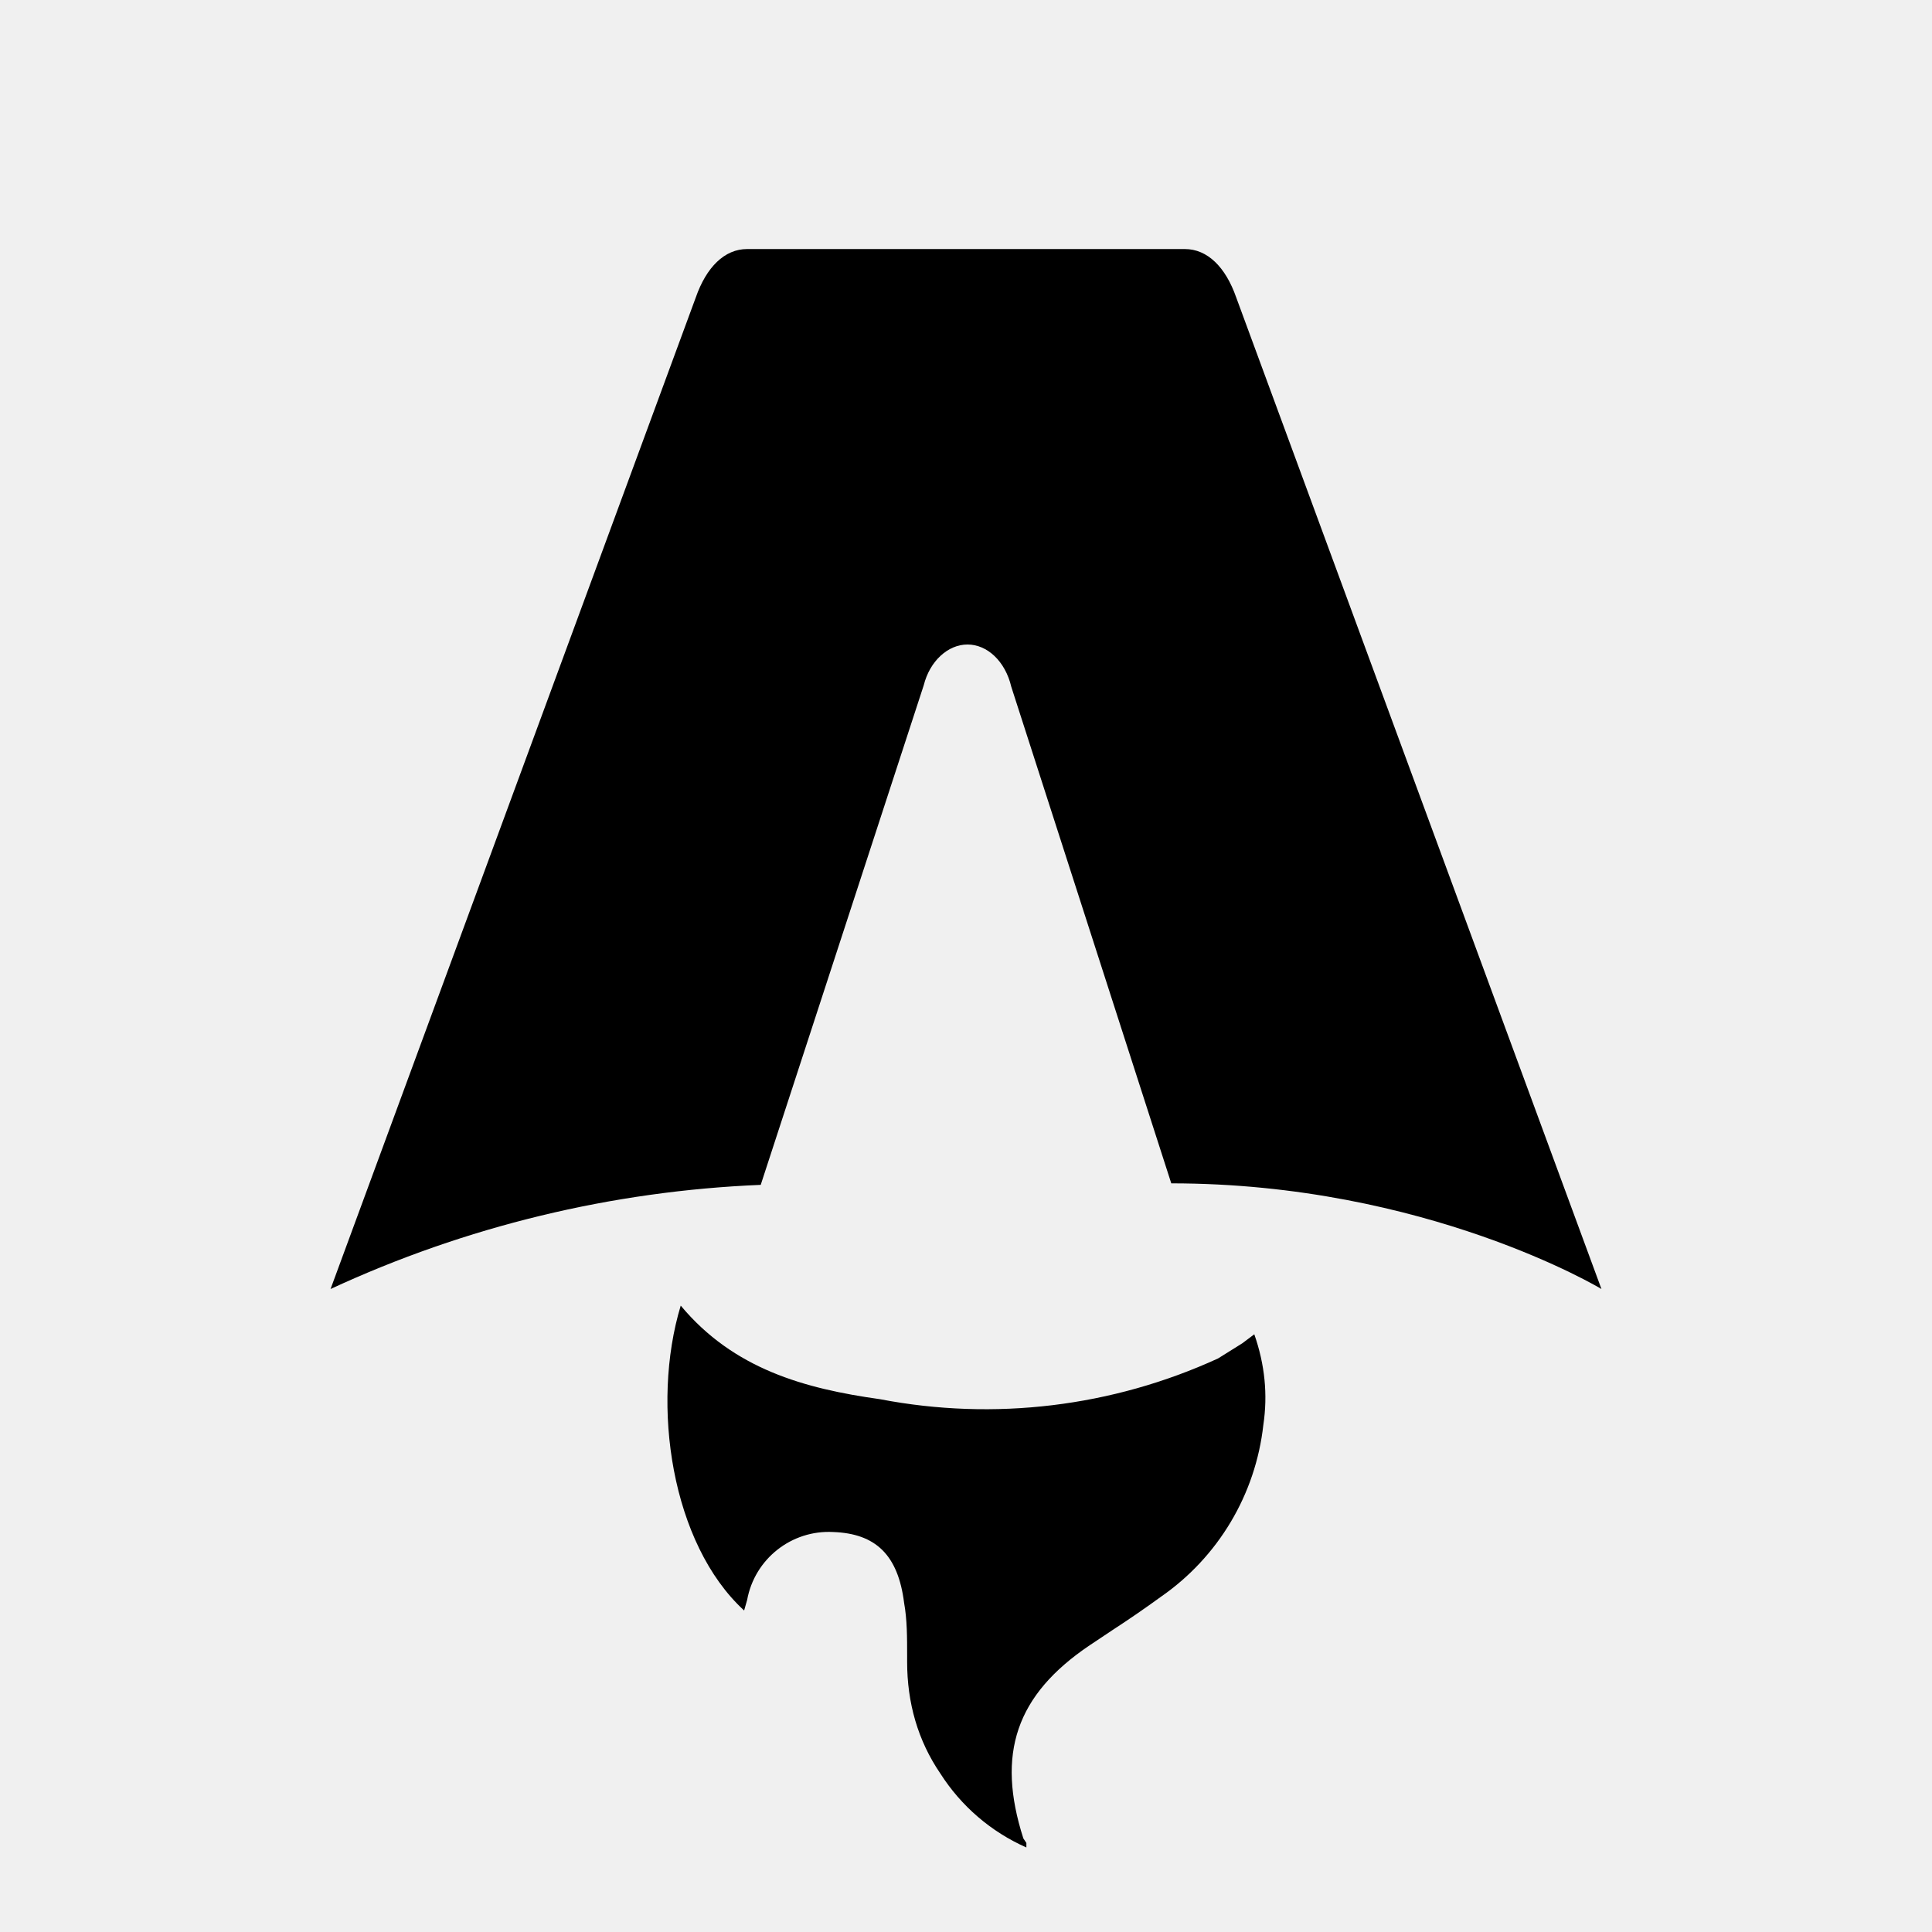
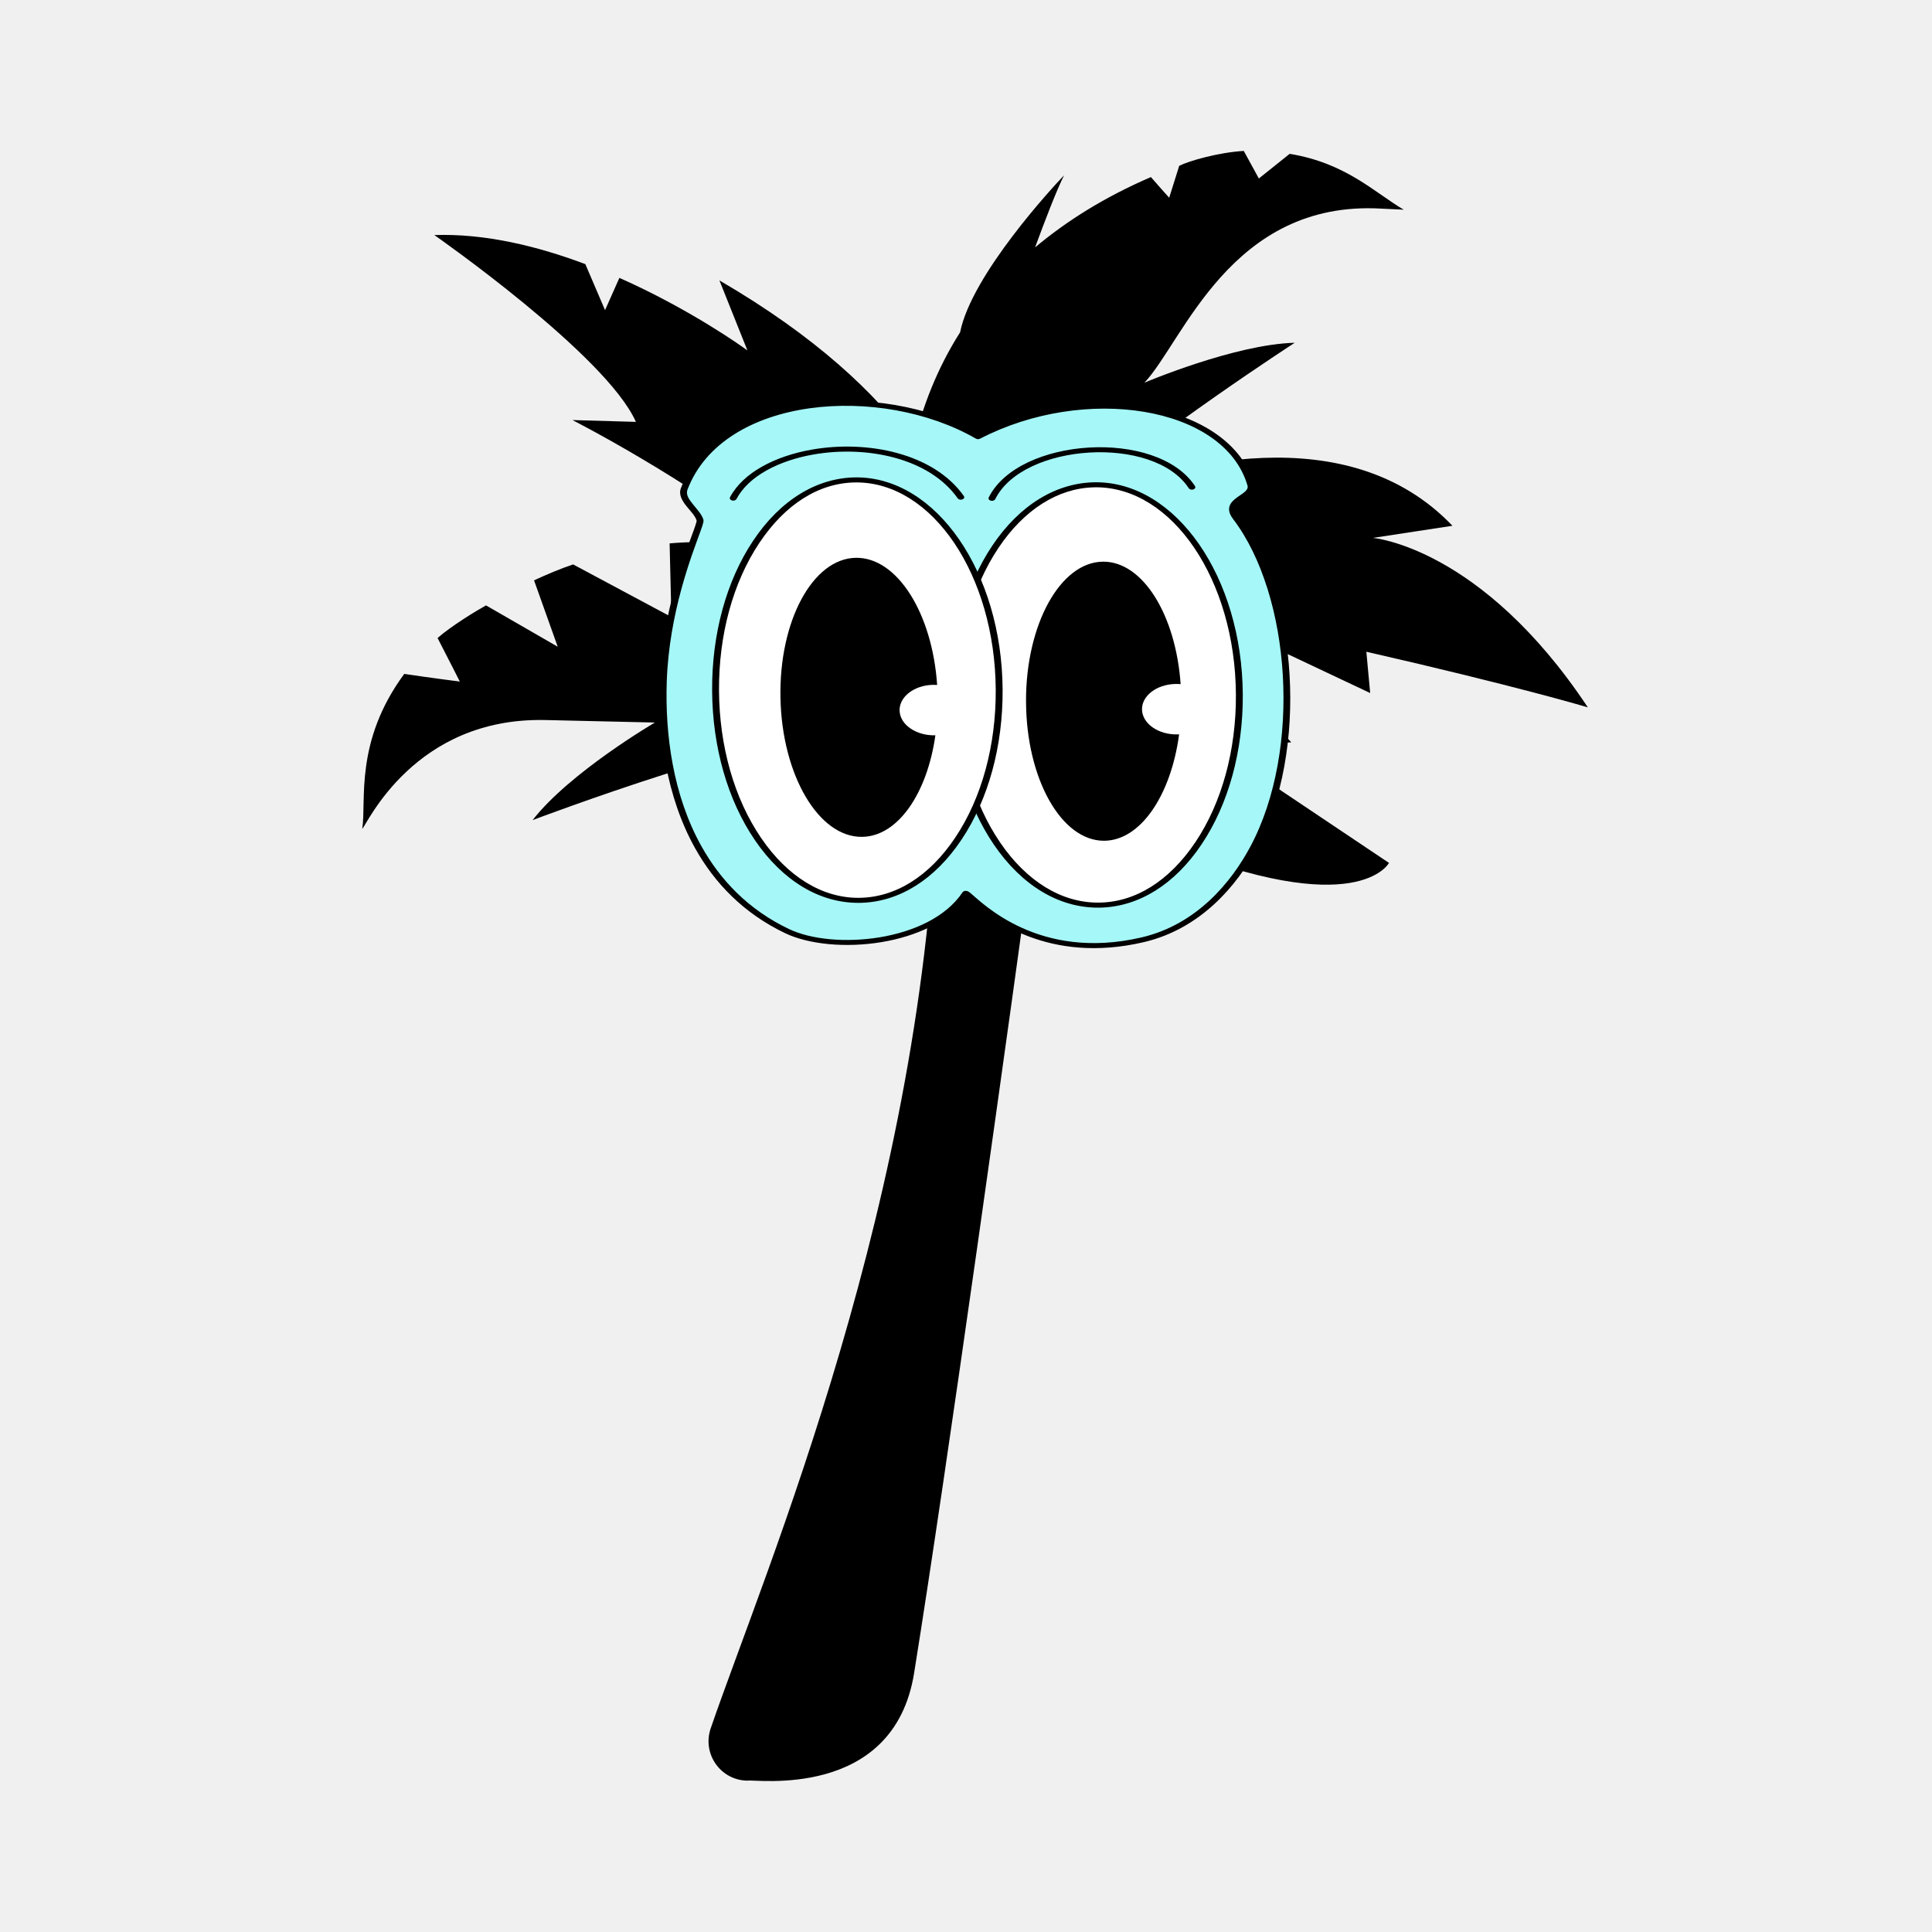
- <svg xmlns="http://www.w3.org/2000/svg" fill="none" viewBox="0 0 128 128">
-   <path d="M50.4 78.5a75.1 75.1 0 0 0-28.5 6.9l24.2-65.7c.7-2 1.9-3.2 3.4-3.2h29c1.5 0 2.7 1.2 3.4 3.2l24.2 65.7s-11.6-7-28.5-7L67 45.5c-.4-1.7-1.6-2.8-2.9-2.8-1.3 0-2.5 1.1-2.9 2.7L50.4 78.5Zm-1.1 28.2Zm-4.2-20.2c-2 6.6-.6 15.8 4.2 20.2a17.5 17.5 0 0 1 .2-.7 5.5 5.5 0 0 1 5.7-4.5c2.8.1 4.3 1.5 4.7 4.7.2 1.1.2 2.3.2 3.5v.4c0 2.7.7 5.2 2.2 7.4a13 13 0 0 0 5.7 4.9v-.3l-.2-.3c-1.8-5.6-.5-9.5 4.4-12.8l1.5-1a73 73 0 0 0 3.2-2.2 16 16 0 0 0 6.8-11.4c.3-2 .1-4-.6-6l-.8.6-1.6 1a37 37 0 0 1-22.4 2.7c-5-.7-9.7-2-13.2-6.2Z" />
-   <style>
-         path { fill: #000; }
-         @media (prefers-color-scheme: dark) {
-             path { fill: #FFF; }
-         }
-     </style>
+ <svg xmlns="http://www.w3.org/2000/svg" width="64" height="64" viewBox="0 0 64 64" fill="none">
+   <path d="M18.058 23.852L21.694 23.935C21.694 23.935 18.878 25.581 17.643 27.167C17.643 27.167 25.805 24.079 28.05 24.32L26.351 25.917C26.463 25.917 31.359 25.879 31.048 25.881C30.667 39.63 25.354 51.98 23.543 57.254C23.251 58.105 23.881 58.986 24.772 58.986C24.973 58.928 29.603 59.648 30.281 55.423C31.382 48.579 33.348 34.444 34.523 25.889C35.301 26.859 35.968 27.565 35.968 27.565L36.608 26.574C38.283 28.802 39.581 30.061 39.581 30.061L38.622 27.971C44.984 30.563 46.012 28.585 46.012 28.585L40.285 24.746L42.775 24.59C41.025 22.612 38.402 21.506 36.431 20.917C37.993 21.016 39.224 21.165 39.224 21.165L38.529 19.719L45.389 22.958L45.262 21.59C50.225 22.723 52.599 23.432 52.599 23.432C49.066 18.11 45.48 17.819 45.48 17.819L48.114 17.417C44.664 13.802 38.956 15.312 35.758 16.59C38.228 14.378 42.889 11.355 42.889 11.355C40.904 11.404 37.911 12.677 37.911 12.677C39.191 11.325 40.761 6.62 45.763 6.911L46.5 6.946C45.519 6.368 44.586 5.402 42.722 5.096L41.701 5.913L41.202 5C40.384 5.046 39.395 5.325 39.063 5.493L38.731 6.55C38.731 6.55 38.469 6.262 38.125 5.866C36.592 6.526 35.333 7.319 34.288 8.196C34.62 7.295 35.001 6.298 35.25 5.806C34.893 6.178 32.185 9.097 31.805 11.007C31.04 12.211 30.554 13.479 30.255 14.739C29.011 13.025 27.015 11.141 23.832 9.289L24.759 11.608C24.581 11.476 22.847 10.238 20.518 9.205L20.043 10.274L19.39 8.749C17.821 8.16 16.076 7.728 14.388 7.787C14.388 7.787 20.079 11.752 21.065 13.975L18.962 13.915C18.962 13.915 22.704 15.818 25.801 18.266C24.678 18.001 23.471 17.887 22.182 18L22.241 20.439L18.985 18.697C18.558 18.841 18.13 19.021 17.691 19.225L18.475 21.424C18.345 21.351 17.251 20.715 16.099 20.054C15.749 20.249 14.956 20.732 14.495 21.135C14.899 21.916 15.232 22.577 15.232 22.577C15.232 22.577 14.365 22.469 13.391 22.324C11.731 24.579 12.143 26.53 12 27.456C12.167 27.295 13.726 23.76 18.058 23.852V23.852Z" fill="black" />
+   <g clip-path="url(#clip0_382_8159)">
+     <path fill-rule="evenodd" clip-rule="evenodd" d="M32.354 14.493C32.305 14.467 34.4 13.694 35.118 13.598C36.012 13.479 37.401 13.43 38.683 13.767C39.811 14.063 40.743 14.78 41.107 15.418C41.339 15.825 41.911 16.124 40.937 16.581C40.589 16.744 40.905 17.103 41.117 17.422C41.693 18.29 41.719 18.735 42.007 19.513C42.446 20.703 42.504 22.156 42.571 23.347C42.668 25.06 42.206 26.797 41.319 28.415C40.213 30.431 38.273 31.176 36.599 31.287C33.772 31.473 31.995 29.537 31.923 29.631C31.486 30.205 30.677 30.746 30.114 30.903C27.578 31.609 25.758 31.175 24.246 29.546C23.351 28.584 22.526 27.162 22.246 25.668C21.947 24.082 21.841 22.466 22.082 21.305C22.286 20.324 22.512 19.298 22.826 18.342C22.987 17.854 23.201 17.474 23.087 17.044C22.939 16.485 22.169 16.721 23 15.538C23.352 15.036 23.813 14.522 24.422 14.203C26.953 12.876 30.065 13.217 32.354 14.493Z" fill="#A6F7F7" />
+     <path fill-rule="evenodd" clip-rule="evenodd" d="M36.234 16.021C33.642 16.029 31.555 19.157 31.578 23C31.601 26.843 33.725 29.957 36.317 29.949C38.91 29.941 40.996 26.813 40.973 22.97C40.95 19.126 38.827 16.012 36.234 16.021Z" fill="white" />
+     <path fill-rule="evenodd" clip-rule="evenodd" d="M33.988 23.232C33.982 20.68 35.13 18.608 36.548 18.606C37.862 18.604 38.95 20.377 39.11 22.663C39.053 22.658 38.994 22.655 38.934 22.657C38.304 22.673 37.809 23.061 37.831 23.521C37.853 23.982 38.383 24.345 39.013 24.328C39.029 24.328 39.044 24.326 39.06 24.326C38.789 26.347 37.779 27.85 36.571 27.851C35.151 27.853 33.994 25.783 33.989 23.232H33.988Z" fill="black" />
+     <path fill-rule="evenodd" clip-rule="evenodd" d="M32.402 14.361C29.129 12.524 23.79 12.957 22.556 16.17C22.476 16.378 22.587 16.576 22.741 16.768C22.871 16.93 23.032 17.087 23.078 17.248C23.078 17.253 23.073 17.279 23.068 17.301C23.052 17.361 23.023 17.448 22.982 17.561C22.703 18.333 21.937 20.266 21.859 22.577C21.8 24.326 22.066 26.382 23.027 28.1C23.673 29.254 24.632 30.256 26.013 30.915C26.794 31.287 28.022 31.405 29.201 31.209C30.335 31.021 31.422 30.543 32.021 29.731C32.06 29.764 32.108 29.807 32.166 29.857C32.835 30.438 34.735 31.945 37.884 31.211C39.778 30.77 40.981 29.326 41.632 28.107C43.364 24.865 42.992 19.671 41.048 17.114C40.953 16.989 40.927 16.892 40.951 16.811C40.987 16.684 41.132 16.599 41.259 16.512C41.449 16.381 41.605 16.247 41.546 16.047C40.746 13.313 35.998 12.535 32.402 14.361ZM32.465 14.533C35.925 12.735 40.55 13.44 41.324 16.082C41.347 16.16 41.311 16.22 41.254 16.275C41.18 16.346 41.075 16.407 40.981 16.476C40.868 16.558 40.771 16.649 40.732 16.762C40.694 16.876 40.712 17.015 40.849 17.195C42.768 19.72 43.13 24.846 41.419 28.046C40.79 29.223 39.643 30.626 37.815 31.053C34.416 31.845 32.539 29.906 32.148 29.584C32.107 29.55 32.074 29.53 32.055 29.523C32.032 29.513 32.011 29.511 31.994 29.511C31.945 29.511 31.907 29.526 31.884 29.561C31.333 30.385 30.264 30.862 29.15 31.048C28.036 31.233 26.875 31.128 26.137 30.776C24.794 30.136 23.866 29.16 23.238 28.037C22.288 26.34 22.029 24.309 22.087 22.581C22.164 20.289 22.925 18.37 23.202 17.604C23.252 17.465 23.286 17.363 23.299 17.302C23.307 17.263 23.306 17.235 23.302 17.218C23.253 17.041 23.081 16.864 22.938 16.684C22.816 16.533 22.712 16.38 22.775 16.215C23.972 13.1 29.182 12.718 32.328 14.53C32.368 14.553 32.423 14.554 32.465 14.532V14.533Z" fill="black" />
+     <path fill-rule="evenodd" clip-rule="evenodd" d="M39.38 16.174C38.796 15.282 37.424 14.912 36.086 14.991C34.745 15.071 33.431 15.603 32.968 16.536C32.946 16.579 32.881 16.602 32.821 16.586C32.762 16.57 32.731 16.522 32.753 16.479C33.247 15.486 34.639 14.911 36.067 14.826C37.499 14.74 38.96 15.148 39.586 16.103C39.613 16.144 39.589 16.194 39.532 16.214C39.475 16.233 39.407 16.216 39.38 16.174L39.38 16.174Z" fill="black" />
+     <path fill-rule="evenodd" clip-rule="evenodd" d="M31.726 16.508C30.773 15.158 28.686 14.752 26.951 15.055C25.8 15.256 24.8 15.769 24.396 16.531C24.373 16.574 24.307 16.595 24.249 16.579C24.19 16.562 24.161 16.514 24.183 16.471C24.614 15.659 25.672 15.107 26.898 14.893C28.727 14.573 30.924 15.008 31.929 16.432C31.958 16.473 31.936 16.523 31.88 16.544C31.824 16.565 31.755 16.549 31.726 16.508L31.726 16.508Z" fill="black" />
+     <path d="M36.381 30.067C35.076 30.071 33.851 29.334 32.932 27.992C32.025 26.668 31.519 24.908 31.508 23.037C31.497 21.166 31.981 19.404 32.872 18.074C33.776 16.725 34.996 15.983 36.296 15.976C38.96 15.968 41.146 19.121 41.169 23.006C41.18 24.877 40.696 26.64 39.804 27.97C38.919 29.292 37.732 30.034 36.456 30.066C36.431 30.067 36.406 30.067 36.381 30.067ZM33.077 18.147C32.201 19.454 31.725 21.19 31.736 23.036C31.747 24.882 32.244 26.615 33.136 27.917C34.014 29.2 35.166 29.904 36.38 29.9C37.6 29.899 38.737 29.185 39.6 27.896C40.476 26.589 40.952 24.852 40.941 23.007C40.919 19.214 38.835 16.134 36.297 16.142C36.274 16.142 36.252 16.143 36.229 16.144C35.041 16.174 33.924 16.883 33.077 18.147Z" fill="black" />
+     <path fill-rule="evenodd" clip-rule="evenodd" d="M28.359 15.897C25.767 15.905 23.68 19.033 23.703 22.876C23.726 26.72 25.85 29.834 28.442 29.825C31.035 29.817 33.121 26.689 33.098 22.846C33.075 19.003 30.951 15.889 28.359 15.897Z" fill="white" />
+     <path d="M28.444 29.908C27.144 29.913 25.924 29.175 25.008 27.832C24.104 26.508 23.601 24.748 23.59 22.877C23.579 21.005 24.061 19.242 24.949 17.912C25.848 16.563 27.065 15.821 28.359 15.814C31.012 15.805 33.189 18.959 33.213 22.846C33.224 24.717 32.742 26.48 31.854 27.81C30.972 29.133 29.79 29.875 28.519 29.907C28.494 29.908 28.468 29.908 28.444 29.908ZM28.36 15.981C27.141 15.985 26.013 16.696 25.154 17.985C24.281 19.293 23.807 21.029 23.818 22.876C23.829 24.722 24.324 26.456 25.212 27.758C26.087 29.041 27.235 29.746 28.443 29.742C29.662 29.735 30.79 29.027 31.649 27.738C32.522 26.43 32.996 24.693 32.985 22.847C32.962 19.053 30.887 15.973 28.36 15.981H28.36Z" fill="black" />
+     <path fill-rule="evenodd" clip-rule="evenodd" d="M25.854 23.13C25.799 20.579 26.921 18.494 28.358 18.478C29.723 18.462 30.884 20.318 31.044 22.69C30.997 22.687 30.951 22.685 30.903 22.686C30.273 22.702 29.779 23.09 29.8 23.551C29.822 24.012 30.352 24.374 30.982 24.358C30.983 24.358 30.985 24.358 30.986 24.358C30.713 26.288 29.741 27.709 28.556 27.722C27.119 27.739 25.908 25.681 25.854 23.13V23.13Z" fill="black" />
+   </g>
+   <defs>
+     <clipPath id="clip0_382_8159">
+       <rect width="20.89" height="18.131" fill="white" transform="translate(21.8516 13.2774)" />
+     </clipPath>
+   </defs>
</svg>
